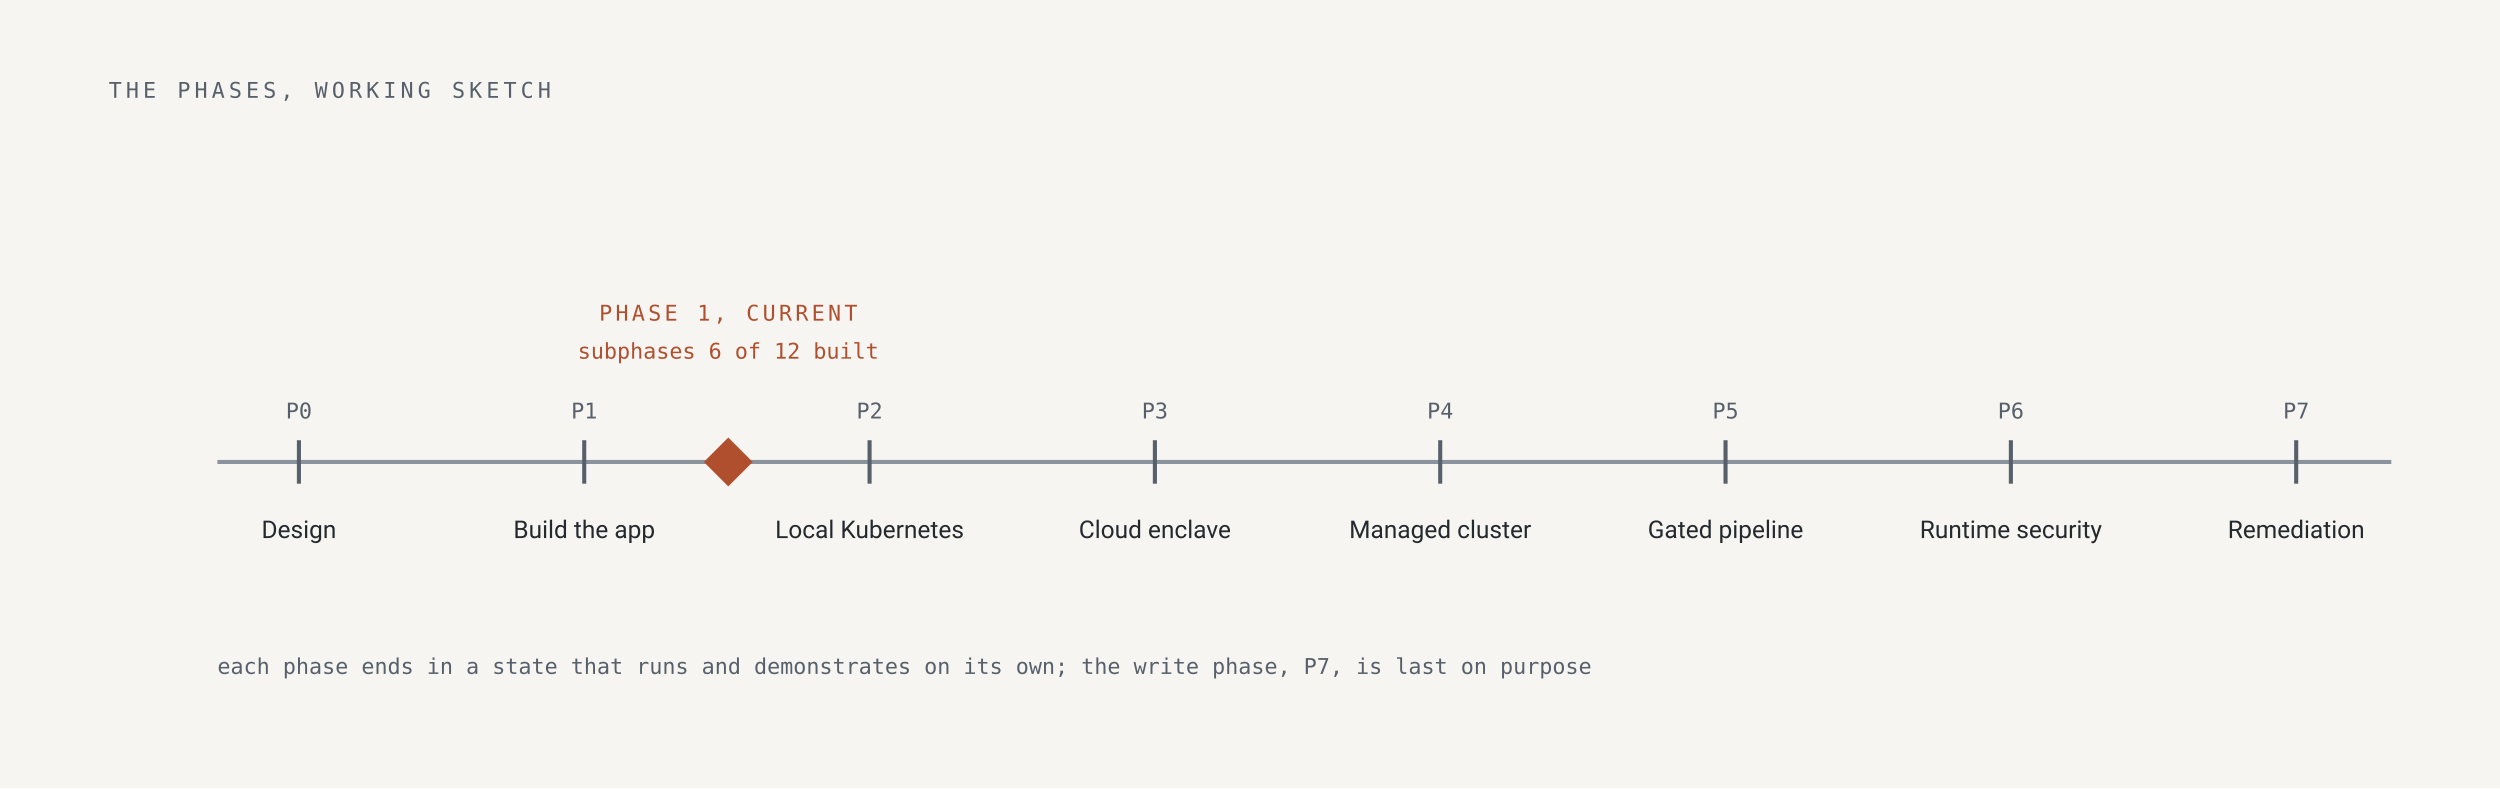
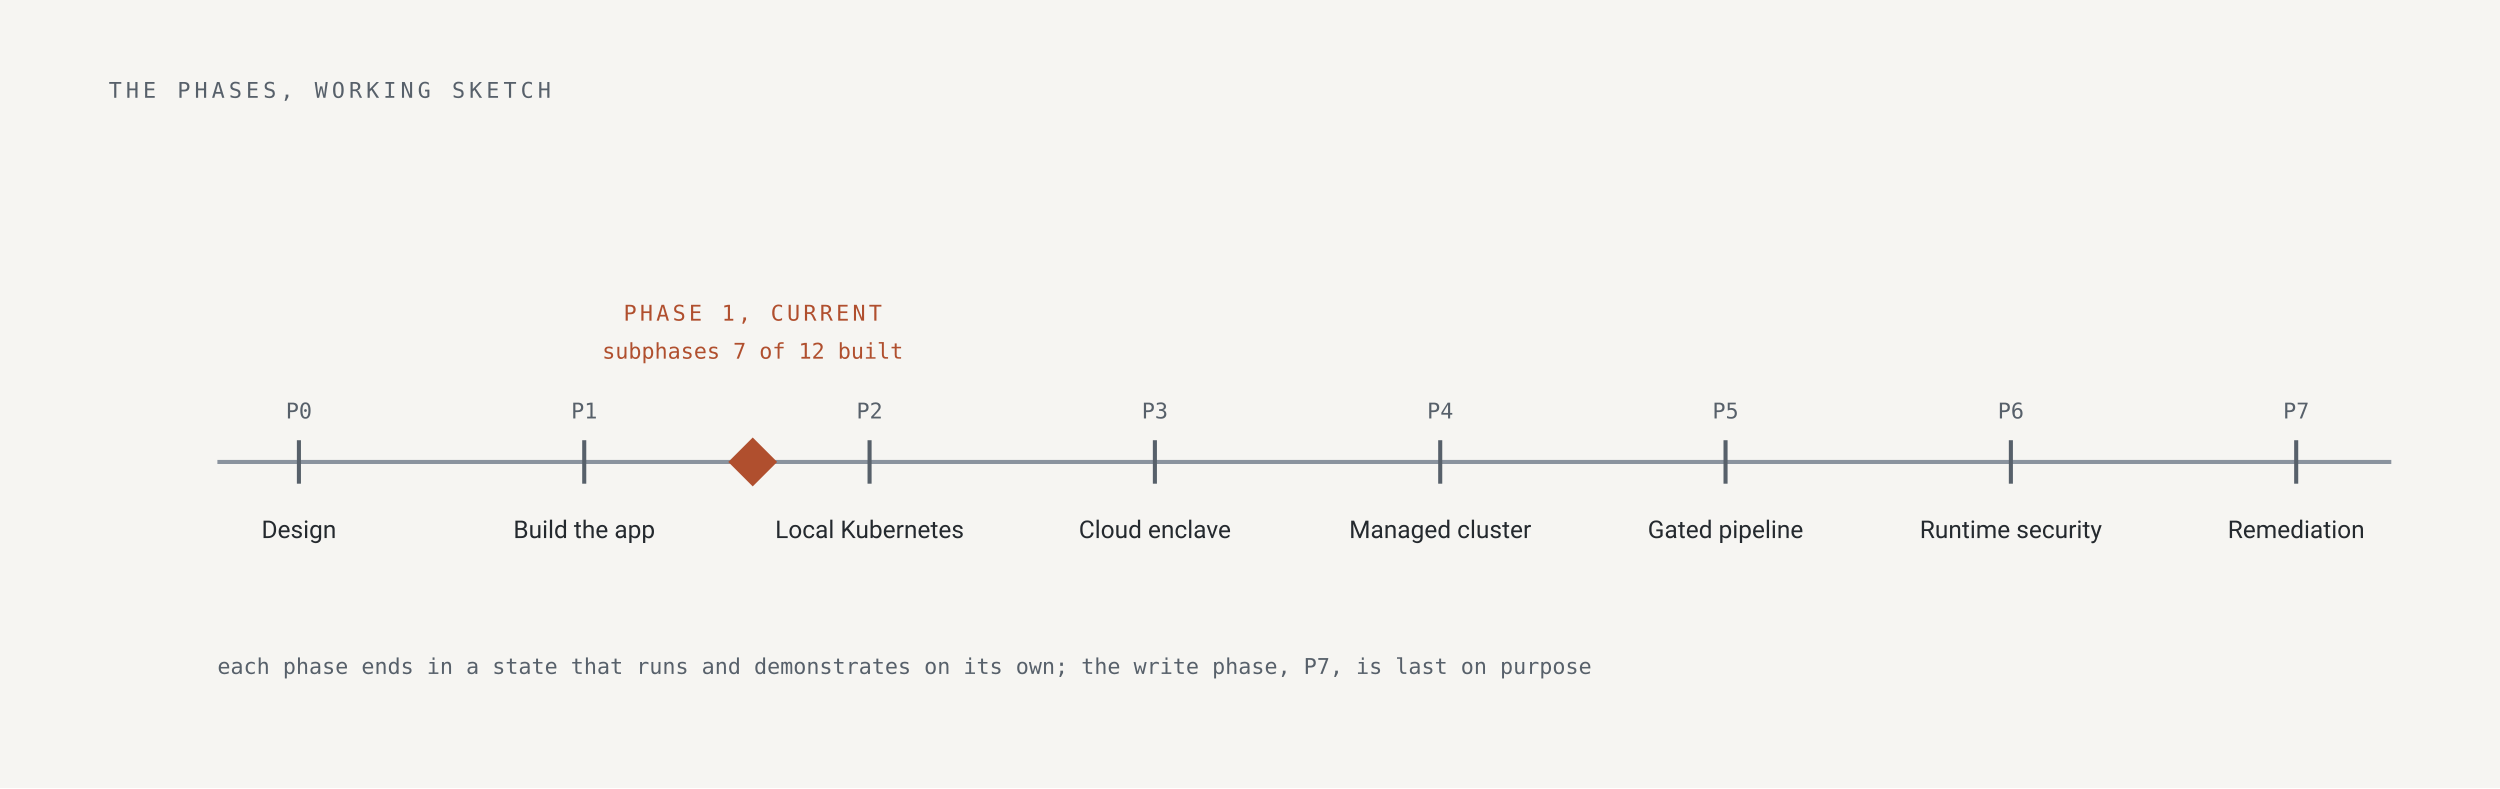
<svg xmlns="http://www.w3.org/2000/svg" viewBox="0 0 920 290" role="img" aria-label="the eight phases working sketch">
  <rect width="920" height="290" fill="#f6f5f2" />
  <text x="40" y="36" font-family="ui-monospace, 'Cascadia Code', Menlo, Consolas, monospace" font-size="8" letter-spacing="1.5" fill="#57606a">THE PHASES, WORKING SKETCH</text>
  <line x1="80" y1="170" x2="880" y2="170" stroke="#8a939e" stroke-width="1.5" />
  <g stroke="#57606a" stroke-width="1.5">
    <line x1="110" y1="162" x2="110" y2="178" />
    <line x1="215" y1="162" x2="215" y2="178" />
    <line x1="320" y1="162" x2="320" y2="178" />
    <line x1="425" y1="162" x2="425" y2="178" />
    <line x1="530" y1="162" x2="530" y2="178" />
    <line x1="635" y1="162" x2="635" y2="178" />
    <line x1="740" y1="162" x2="740" y2="178" />
    <line x1="845" y1="162" x2="845" y2="178" />
  </g>
  <g font-family="ui-monospace, 'Cascadia Code', Menlo, Consolas, monospace" font-size="8" fill="#57606a" text-anchor="middle">
    <text x="110" y="154">P0</text>
    <text x="215" y="154">P1</text>
    <text x="320" y="154">P2</text>
    <text x="425" y="154">P3</text>
    <text x="530" y="154">P4</text>
    <text x="635" y="154">P5</text>
    <text x="740" y="154">P6</text>
    <text x="845" y="154">P7</text>
  </g>
  <g font-family="system-ui, -apple-system, 'Segoe UI', Roboto, sans-serif" font-size="9" fill="#24292e" text-anchor="middle">
    <text x="110" y="198">Design</text>
    <text x="215" y="198">Build the app</text>
    <text x="320" y="198">Local Kubernetes</text>
    <text x="425" y="198">Cloud enclave</text>
    <text x="530" y="198">Managed cluster</text>
    <text x="635" y="198">Gated pipeline</text>
    <text x="740" y="198">Runtime security</text>
    <text x="845" y="198">Remediation</text>
  </g>
-   <polygon points="268,161 277,170 268,179 259,170" fill="#b04f2e" />
-   <text x="268" y="118" text-anchor="middle" font-family="ui-monospace, 'Cascadia Code', Menlo, Consolas, monospace" font-size="8" letter-spacing="1.2" fill="#b04f2e">PHASE 1, CURRENT</text>
-   <text x="268" y="132" text-anchor="middle" font-family="ui-monospace, 'Cascadia Code', Menlo, Consolas, monospace" font-size="8" fill="#b04f2e">subphases 6 of 12 built</text>
+   <polygon points="277,161 286,170 277,179 268,170" fill="#b04f2e" />
+   <text x="277" y="118" text-anchor="middle" font-family="ui-monospace, 'Cascadia Code', Menlo, Consolas, monospace" font-size="8" letter-spacing="1.2" fill="#b04f2e">PHASE 1, CURRENT</text>
+   <text x="277" y="132" text-anchor="middle" font-family="ui-monospace, 'Cascadia Code', Menlo, Consolas, monospace" font-size="8" fill="#b04f2e">subphases 7 of 12 built</text>
  <text x="80" y="248" font-family="ui-monospace, 'Cascadia Code', Menlo, Consolas, monospace" font-size="8" fill="#57606a">each phase ends in a state that runs and demonstrates on its own; the write phase, P7, is last on purpose</text>
</svg>
